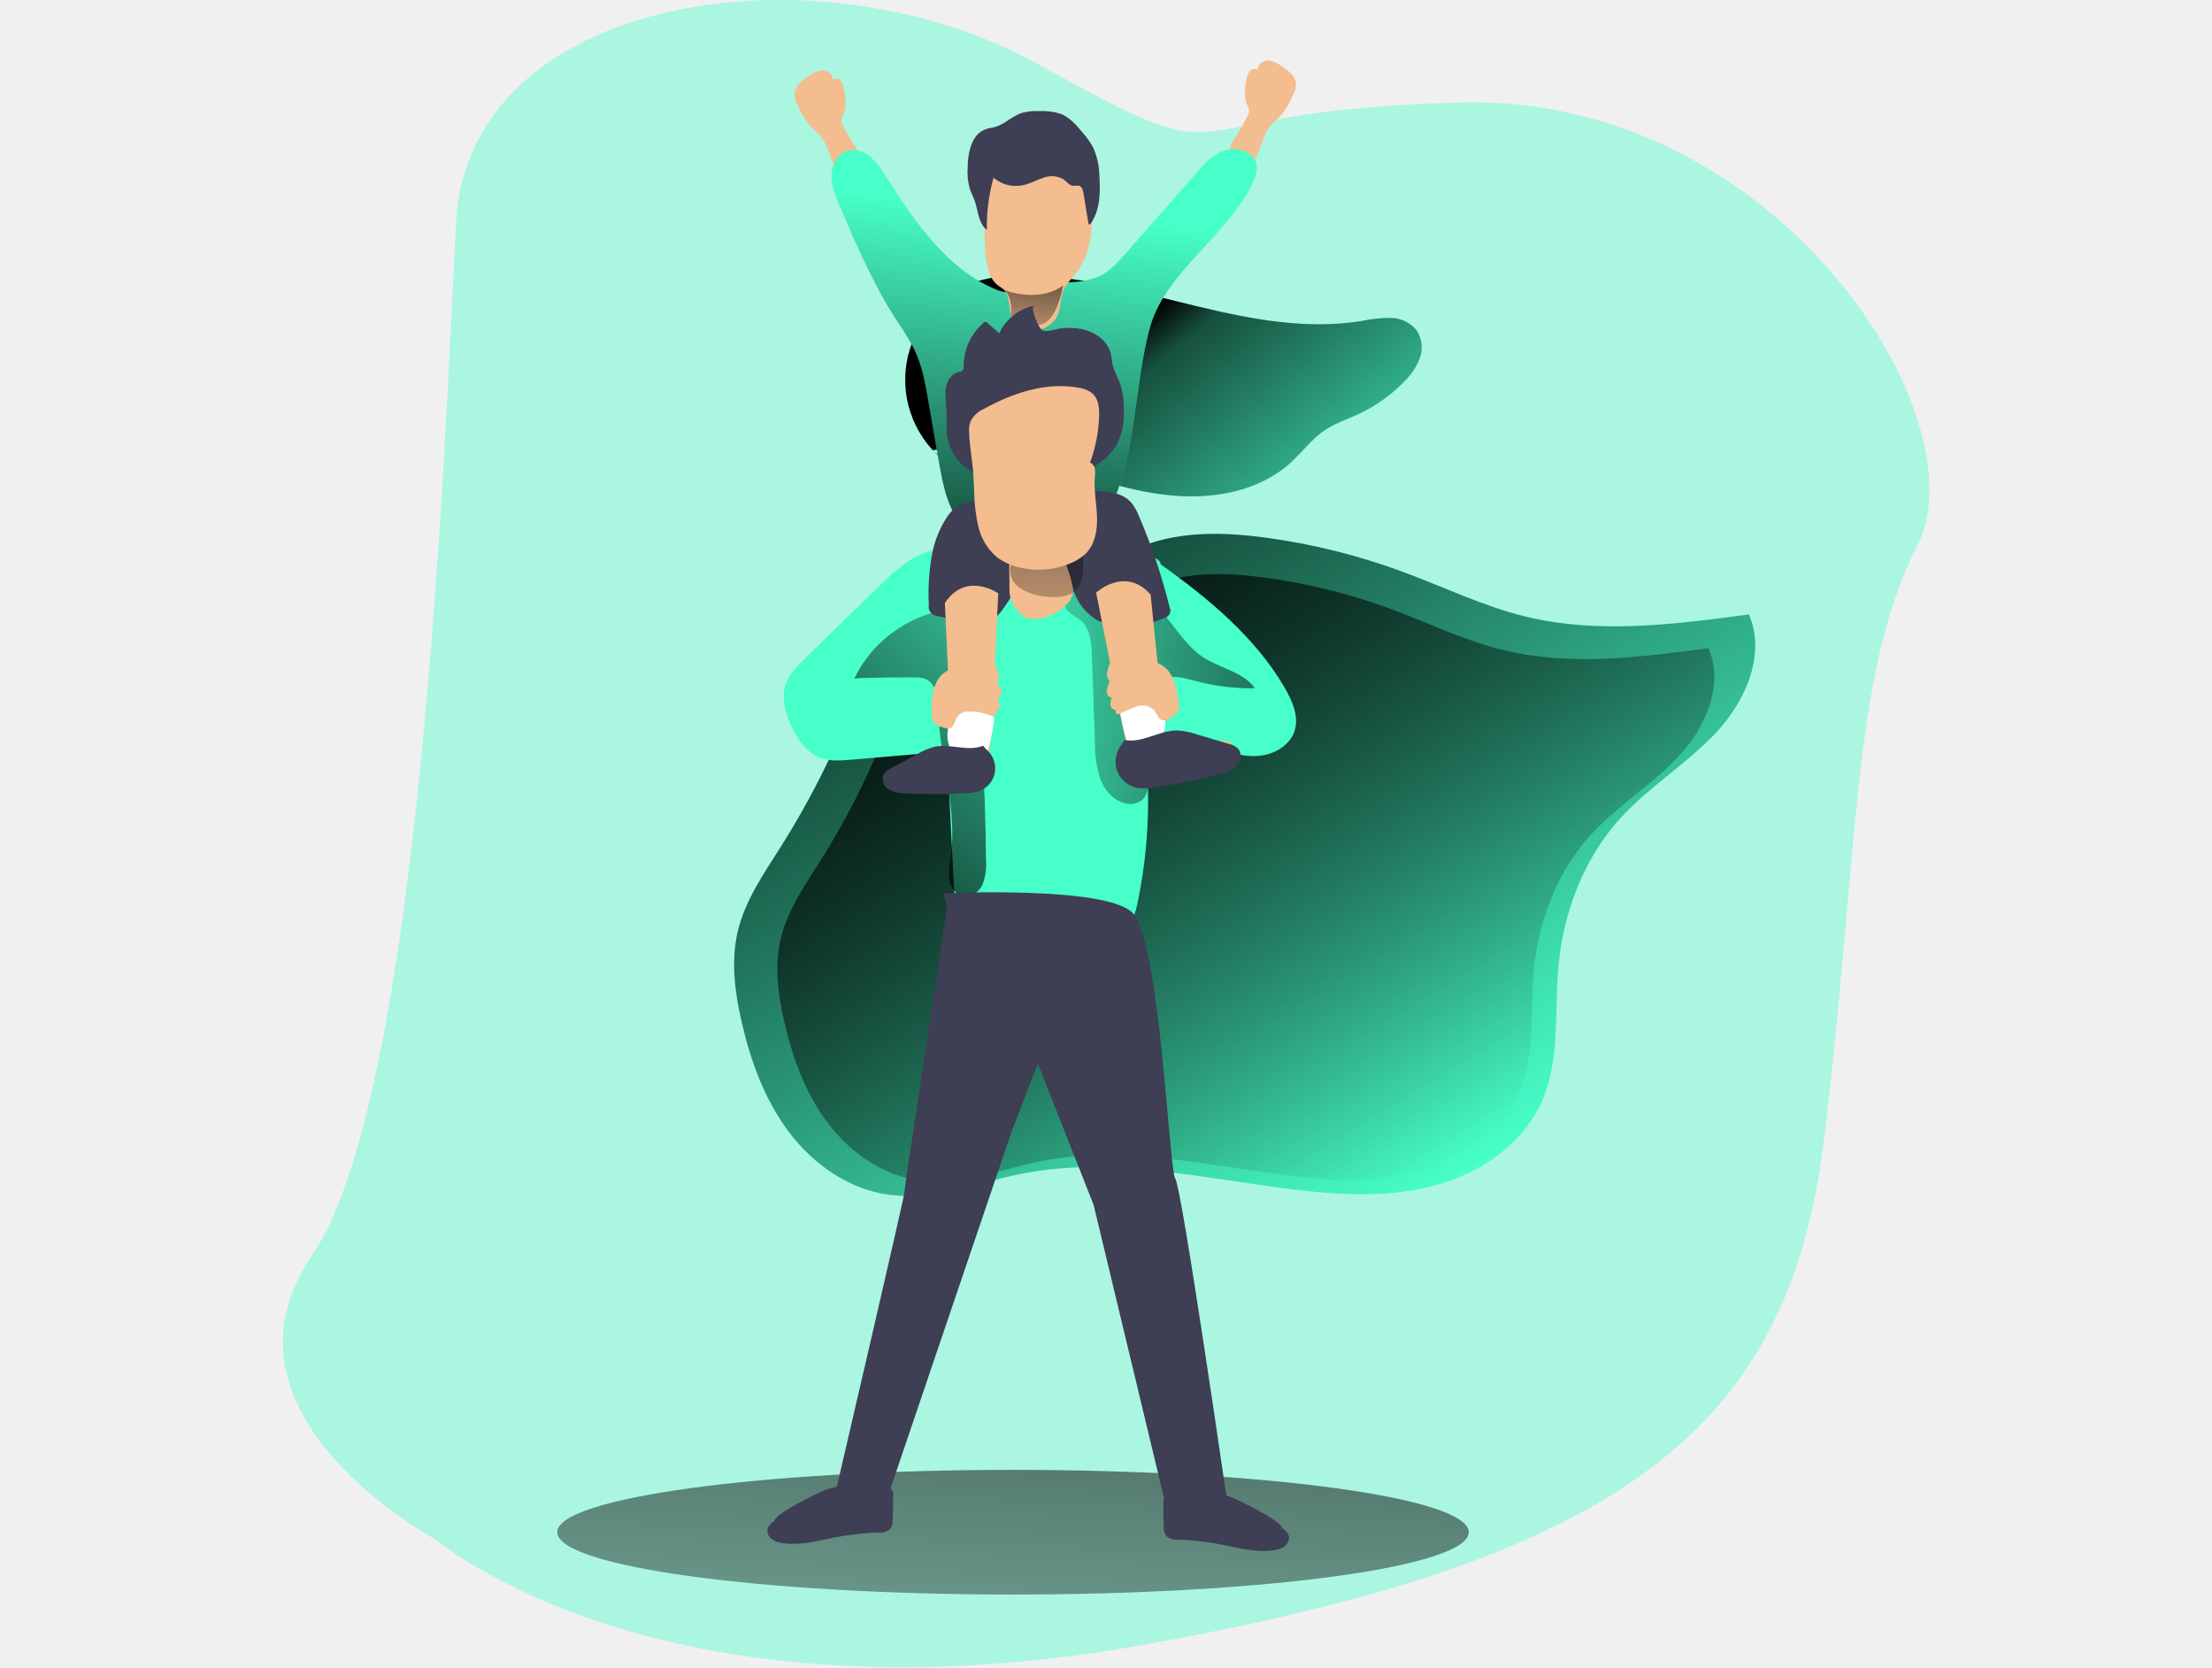
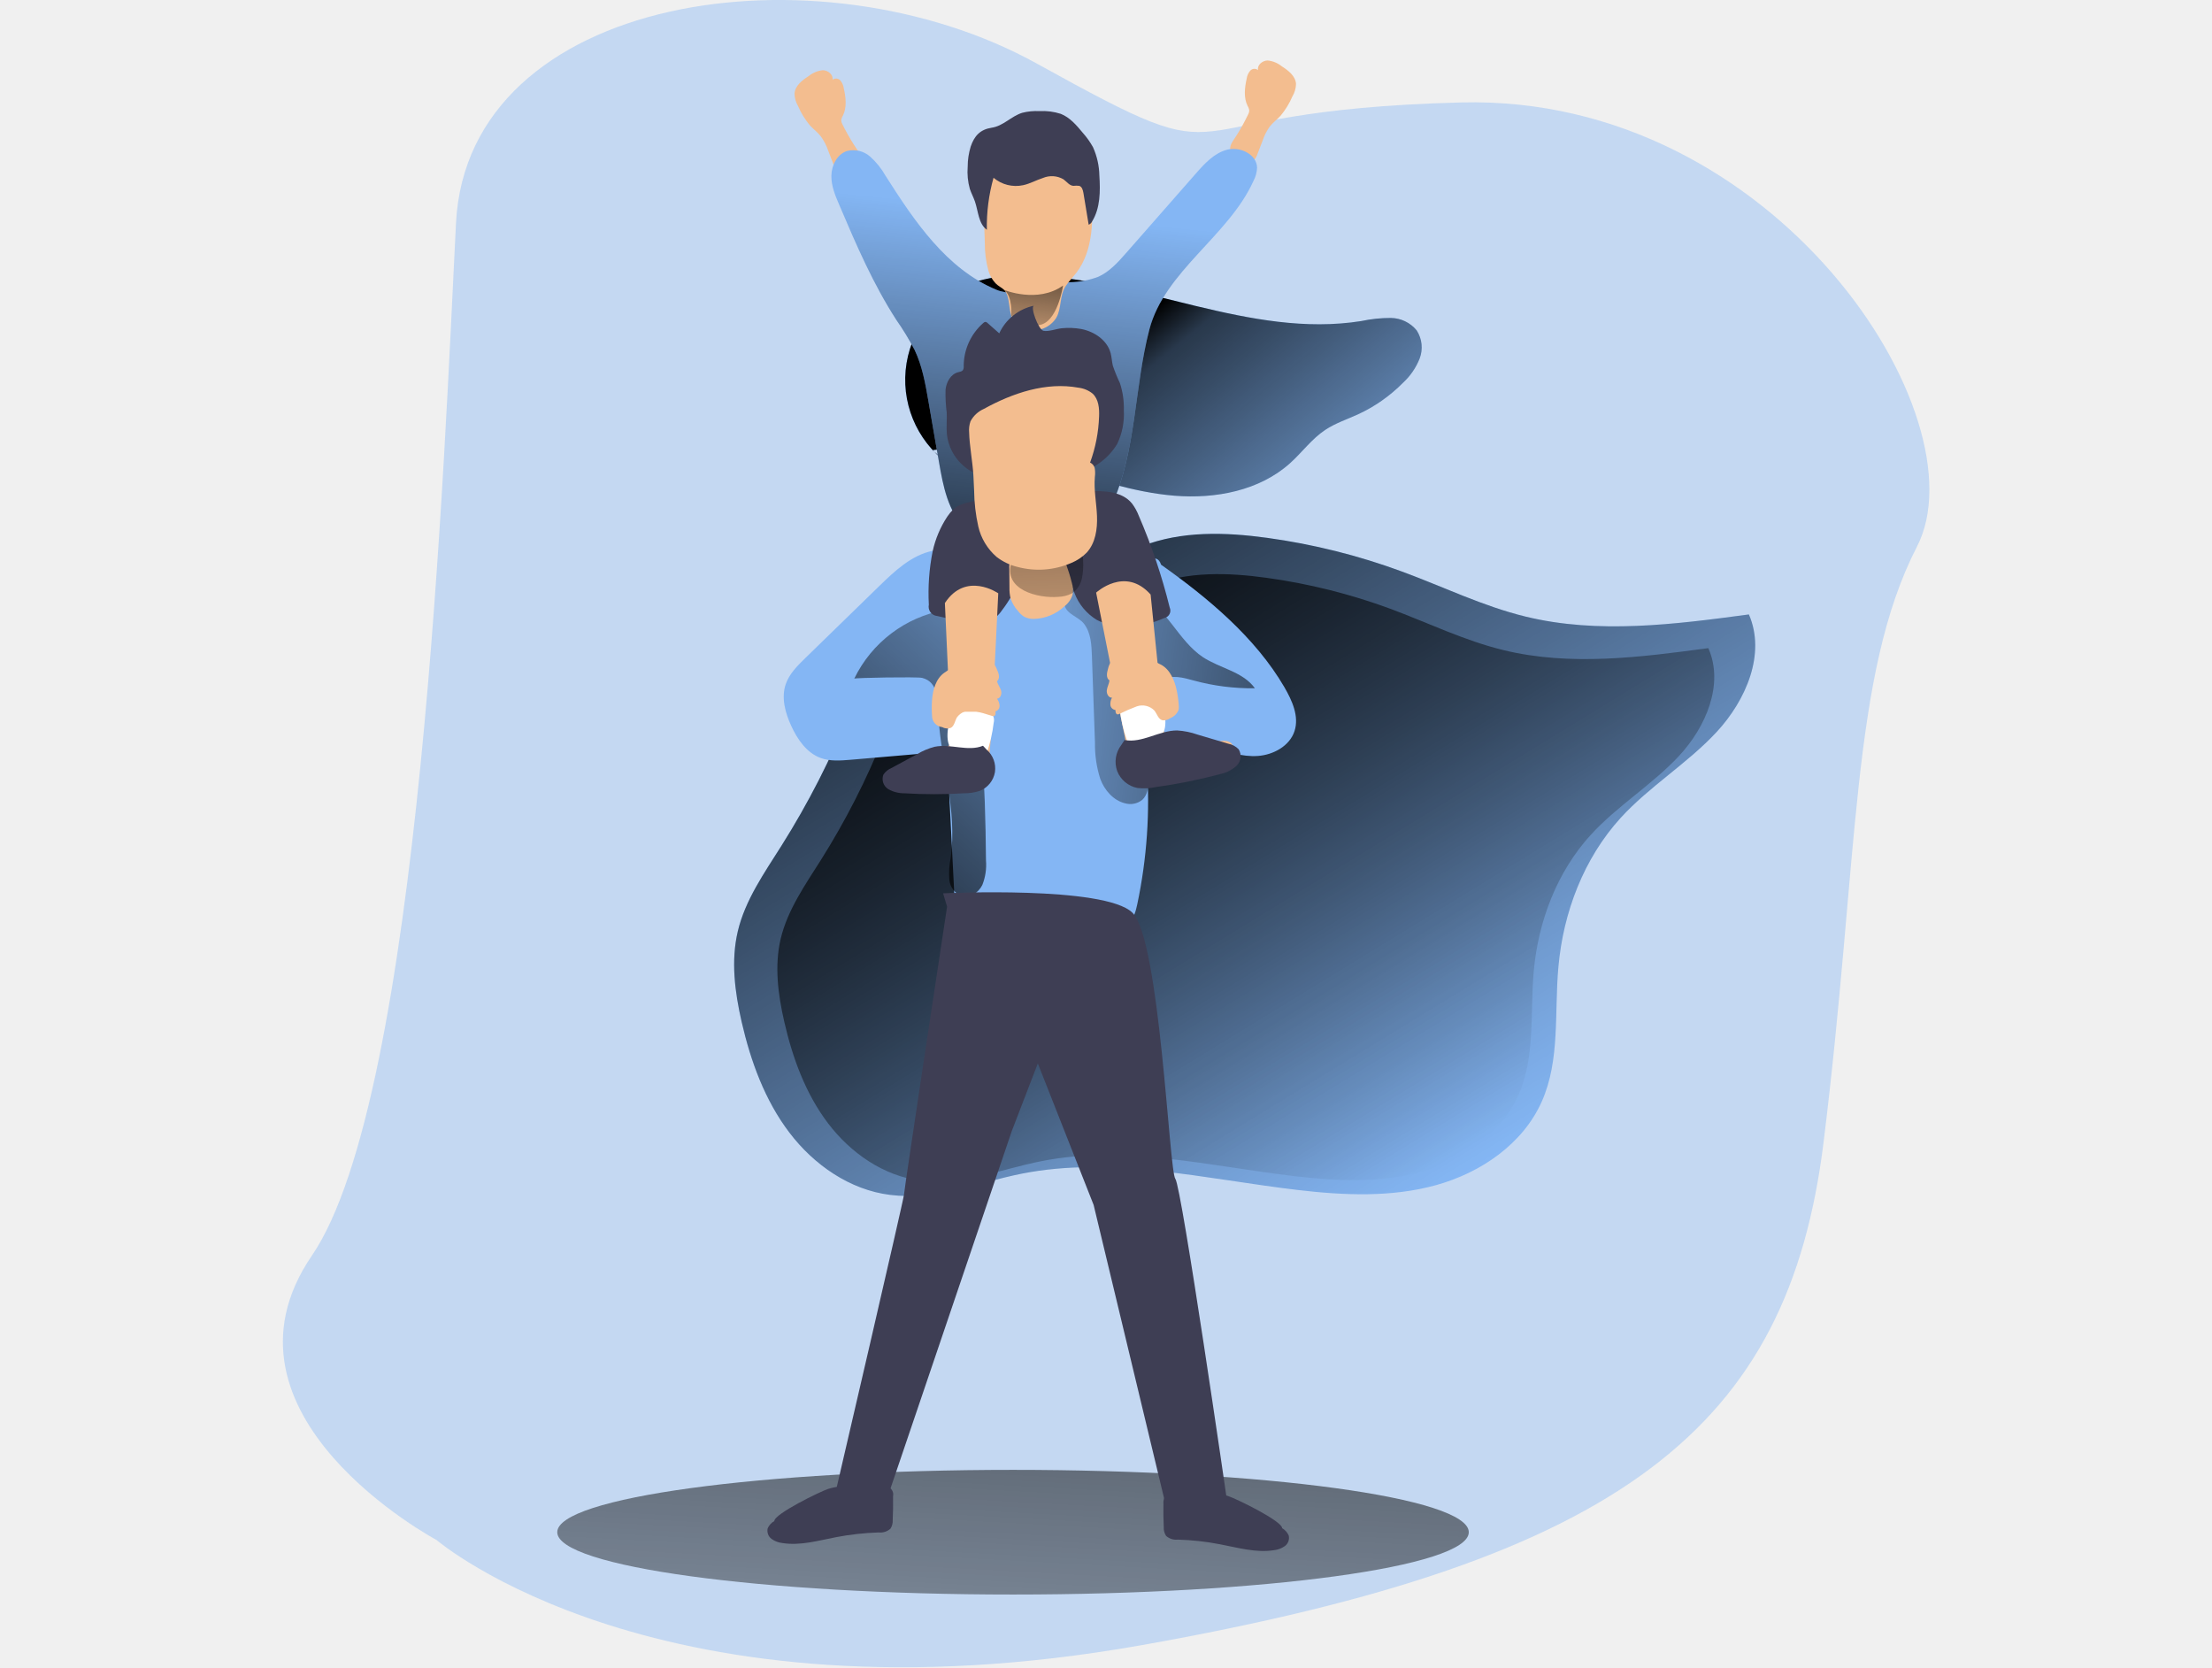
<svg xmlns="http://www.w3.org/2000/svg" xmlns:xlink="http://www.w3.org/1999/xlink" id="Layer_1" data-name="Layer 1" viewBox="0 0 396.98 402.01" width="406" height="306" class="illustration styles_illustrationTablet__1DWOa">
  <defs>
    <linearGradient id="linear-gradient" x1="182.23" y1="255.66" x2="168.14" y2="515.86" gradientUnits="userSpaceOnUse">
      <stop offset="0.01" />
      <stop offset="0.13" stop-opacity="0.69" />
      <stop offset="1" stop-opacity="0" />
    </linearGradient>
    <linearGradient id="linear-gradient-2" x1="208.21" y1="82.84" x2="264.57" y2="151.72" xlink:href="#linear-gradient" />
    <linearGradient id="linear-gradient-3" x1="186.16" y1="121.33" x2="288.31" y2="288.29" xlink:href="#linear-gradient" />
    <linearGradient id="linear-gradient-4" x1="190.66" y1="131.92" x2="284.4" y2="285.13" xlink:href="#linear-gradient" />
    <linearGradient id="linear-gradient-5" x1="275.65" y1="180.37" x2="161.52" y2="165.81" xlink:href="#linear-gradient" />
    <linearGradient id="linear-gradient-6" x1="133.61" y1="218.73" x2="213.76" y2="132" xlink:href="#linear-gradient" />
    <linearGradient id="linear-gradient-7" x1="178.67" y1="145.9" x2="188.06" y2="55.25" xlink:href="#linear-gradient" />
    <linearGradient id="linear-gradient-8" x1="187.89" y1="61.13" x2="184.29" y2="93.07" xlink:href="#linear-gradient" />
    <linearGradient id="linear-gradient-9" x1="187.96" y1="79.66" x2="190.82" y2="181.5" xlink:href="#linear-gradient" />
  </defs>
-   <path d="M42.55,375.16s53.54,46,170,25.36S368.49,347.92,377,279.35s6.57-112.72,22.54-143.72-33.81-109-109.9-107.08-49.78,19.72-102.39-9.4S50.06,2.25,47.24,57.67,38.79,268.08,12.49,306.59,42.55,375.16,42.55,375.16Z" transform="translate(-5.49 -3.85)" fill="#47ffc8" opacity="0.41" />
+   <path d="M42.55,375.16s53.54,46,170,25.36S368.49,347.92,377,279.35s6.57-112.72,22.54-143.72-33.81-109-109.9-107.08-49.78,19.72-102.39-9.4S50.06,2.25,47.24,57.67,38.79,268.08,12.49,306.59,42.55,375.16,42.55,375.16Z" transform="translate(-5.49 -3.85)" fill="#84b6f4" opacity="0.41" />
  <ellipse cx="176.07" cy="369.43" rx="109.9" ry="15.03" fill="url(#linear-gradient)" />
-   <path d="M165.78,115.57A24.95,24.95,0,0,1,173,71.64a38,38,0,0,1,12.25-1.38c27.16.62,53.46,15.28,80.29,11a33.46,33.46,0,0,1,7.1-.75,8.19,8.19,0,0,1,6.26,3,7.55,7.55,0,0,1,.71,6.8,15.92,15.92,0,0,1-4,5.82,37.07,37.07,0,0,1-10.88,7.63c-2.64,1.21-5.45,2.12-7.88,3.74-3.24,2.15-5.57,5.4-8.45,8-7.39,6.66-18,8.68-27.92,7.87s-19.42-4.13-29-7-19.47-5.19-29.35-4" transform="translate(-5.49 -3.85)" fill="#47ffc8" />
+   <path d="M165.78,115.57A24.95,24.95,0,0,1,173,71.64a38,38,0,0,1,12.25-1.38c27.16.62,53.46,15.28,80.29,11a33.46,33.46,0,0,1,7.1-.75,8.19,8.19,0,0,1,6.26,3,7.55,7.55,0,0,1,.71,6.8,15.92,15.92,0,0,1-4,5.82,37.07,37.07,0,0,1-10.88,7.63c-2.64,1.21-5.45,2.12-7.88,3.74-3.24,2.15-5.57,5.4-8.45,8-7.39,6.66-18,8.68-27.92,7.87s-19.42-4.13-29-7-19.47-5.19-29.35-4" transform="translate(-5.49 -3.85)" fill="#84b6f4" />
  <path d="M165.78,115.57A24.95,24.95,0,0,1,173,71.64a38,38,0,0,1,12.25-1.38c27.16.62,53.46,15.28,80.29,11a33.46,33.46,0,0,1,7.1-.75,8.19,8.19,0,0,1,6.26,3,7.55,7.55,0,0,1,.71,6.8,15.92,15.92,0,0,1-4,5.82,37.07,37.07,0,0,1-10.88,7.63c-2.64,1.21-5.45,2.12-7.88,3.74-3.24,2.15-5.57,5.4-8.45,8-7.39,6.66-18,8.68-27.92,7.87s-19.42-4.13-29-7-19.47-5.19-29.35-4" transform="translate(-5.49 -3.85)" fill="url(#linear-gradient-2)" />
-   <path d="M183.37,132.31c-10.69-1.49-21.09,5.25-27.47,13.95s-9.67,19.2-13.69,29.21a200.07,200.07,0,0,1-16.47,32.27c-4.14,6.57-8.75,13.08-10.54,20.63-1.7,7.16-.72,14.69.92,21.86,2.19,9.53,5.61,18.94,11.53,26.72s14.58,13.8,24.28,15c10.69,1.37,21.17-3,31.75-5.12,21.92-4.32,44.39,1.34,66.58,3.94,11.11,1.3,22.55,1.81,33.34-1.18s20.93-9.94,25.47-20.17c4.45-10,3-21.54,4-32.46,1.17-13.15,6.12-26.14,15-35.9,7-7.67,16.12-13.13,23.17-20.74S363.15,161.51,359,152c-17.89,2.4-36.27,4.78-53.8.53-10.3-2.5-19.9-7.21-29.84-10.87a154.67,154.67,0,0,0-32.53-8.13c-10.08-1.38-20.65-1.71-30.13,2-5.09,2-10.83.65-16.23-.18C192.2,134.73,187.6,132.91,183.37,132.31Z" transform="translate(-5.49 -3.85)" fill="#47ffc8" />
+   <path d="M183.37,132.31c-10.69-1.49-21.09,5.25-27.47,13.95s-9.67,19.2-13.69,29.21a200.07,200.07,0,0,1-16.47,32.27c-4.14,6.57-8.75,13.08-10.54,20.63-1.7,7.16-.72,14.69.92,21.86,2.19,9.53,5.61,18.94,11.53,26.72s14.58,13.8,24.28,15c10.69,1.37,21.17-3,31.75-5.12,21.92-4.32,44.39,1.34,66.58,3.94,11.11,1.3,22.55,1.81,33.34-1.18s20.93-9.94,25.47-20.17c4.45-10,3-21.54,4-32.46,1.17-13.15,6.12-26.14,15-35.9,7-7.67,16.12-13.13,23.17-20.74S363.15,161.51,359,152c-17.89,2.4-36.27,4.78-53.8.53-10.3-2.5-19.9-7.21-29.84-10.87a154.67,154.67,0,0,0-32.53-8.13c-10.08-1.38-20.65-1.71-30.13,2-5.09,2-10.83.65-16.23-.18C192.2,134.73,187.6,132.91,183.37,132.31Z" transform="translate(-5.49 -3.85)" fill="#84b6f4" />
  <path d="M183.37,132.31c-10.69-1.49-21.09,5.25-27.47,13.95s-9.67,19.2-13.69,29.21a200.07,200.07,0,0,1-16.47,32.27c-4.14,6.57-8.75,13.08-10.54,20.63-1.7,7.16-.72,14.69.92,21.86,2.19,9.53,5.61,18.94,11.53,26.72s14.58,13.8,24.28,15c10.69,1.37,21.17-3,31.75-5.12,21.92-4.32,44.39,1.34,66.58,3.94,11.11,1.3,22.55,1.81,33.34-1.18s20.93-9.94,25.47-20.17c4.45-10,3-21.54,4-32.46,1.17-13.15,6.12-26.14,15-35.9,7-7.67,16.12-13.13,23.17-20.74S363.15,161.51,359,152c-17.89,2.4-36.27,4.78-53.8.53-10.3-2.5-19.9-7.21-29.84-10.87a154.67,154.67,0,0,0-32.53-8.13c-10.08-1.38-20.65-1.71-30.13,2-5.09,2-10.83.65-16.23-.18C192.2,134.73,187.6,132.91,183.37,132.31Z" transform="translate(-5.49 -3.85)" fill="url(#linear-gradient-3)" />
  <path d="M188.1,142c-9.8-1.37-19.35,4.82-25.2,12.8s-8.88,17.62-12.56,26.8a184,184,0,0,1-15.12,29.62c-3.8,6-8,12-9.67,18.92-1.56,6.57-.66,13.48.85,20.06,2,8.74,5.15,17.38,10.58,24.52s13.38,12.67,22.27,13.8c9.82,1.26,19.43-2.78,29.14-4.7,20.11-4,40.73,1.23,61.09,3.62,10.2,1.19,20.7,1.66,30.6-1.08s19.2-9.13,23.37-18.52c4.08-9.2,2.78-19.76,3.67-29.78,1.07-12.07,5.61-24,13.77-32.94,6.41-7,14.78-12.05,21.26-19s10.92-17.3,7.07-26c-16.41,2.21-33.27,4.4-49.36.49-9.45-2.29-18.26-6.61-27.38-10a142.12,142.12,0,0,0-29.85-7.45c-9.25-1.27-18.95-1.57-27.64,1.85-4.67,1.83-9.94.6-14.9-.17C196.21,144.22,192,142.55,188.1,142Z" transform="translate(-5.49 -3.85)" fill="url(#linear-gradient-4)" />
-   <path d="M162.1,136.67c-5.07,1.08-9.07,4.86-12.78,8.47l-17.85,17.38c-1.91,1.86-3.88,3.81-4.73,6.33-1.1,3.27-.1,6.87,1.33,10,1.51,3.29,3.74,6.54,7.14,7.77,2.27.82,4.77.62,7.17.42l23.27-2,1.87,36.71a4.81,4.81,0,0,0,1,3.21,4.64,4.64,0,0,0,2.2,1,85.47,85.47,0,0,0,34.8,1.85,7.78,7.78,0,0,0,3.84-1.35c1.34-1.11,1.81-2.93,2.17-4.63a120.61,120.61,0,0,0,2.3-33.48c4.93,6.23,8.24-7.27,15.68-4.54,3.57,1.31,7.28,2.57,11.07,2.31s7.7-2.43,8.86-6-.59-7.38-2.47-10.62C240,157.55,228.56,148,217.26,140c-1.06-3.32-4.12-.11-7.51-.93-1.14-.28-3.84,4.14-5,4.07-2-.14,2,3.89,0,3.75C192.53,138.5,176.6,133.6,162.1,136.67Z" transform="translate(-5.49 -3.85)" fill="#47ffc8" />
+   <path d="M162.1,136.67c-5.07,1.08-9.07,4.86-12.78,8.47l-17.85,17.38c-1.91,1.86-3.88,3.81-4.73,6.33-1.1,3.27-.1,6.87,1.33,10,1.51,3.29,3.74,6.54,7.14,7.77,2.27.82,4.77.62,7.17.42l23.27-2,1.87,36.71a4.81,4.81,0,0,0,1,3.21,4.64,4.64,0,0,0,2.2,1,85.47,85.47,0,0,0,34.8,1.85,7.78,7.78,0,0,0,3.84-1.35c1.34-1.11,1.81-2.93,2.17-4.63a120.61,120.61,0,0,0,2.3-33.48c4.93,6.23,8.24-7.27,15.68-4.54,3.57,1.31,7.28,2.57,11.07,2.31s7.7-2.43,8.86-6-.59-7.38-2.47-10.62C240,157.55,228.56,148,217.26,140c-1.06-3.32-4.12-.11-7.51-.93-1.14-.28-3.84,4.14-5,4.07-2-.14,2,3.89,0,3.75C192.53,138.5,176.6,133.6,162.1,136.67Z" transform="translate(-5.49 -3.85)" fill="#84b6f4" />
  <path d="M200.58,161.93q.38,10.5.74,21a27.31,27.31,0,0,0,1.27,8.69c1,2.75,3.19,5.25,6,5.92a4.61,4.61,0,0,0,4.15-.85c1.17-1.08,1.44-2.79,1.55-4.37.47-6.41-.5-12.91.61-19.23.35-2,1-4.17,2.76-5.27,2.17-1.39,5-.57,7.48.11a53.14,53.14,0,0,0,14.74,1.87c-2.83-4-8.43-4.8-12.54-7.51-6-4-8.71-12-15.26-15a24.16,24.16,0,0,0-6.24-1.6c-2.84-.46-13.22-1.62-11.83,4.15.52,2.14,3.43,2.75,4.68,4.43C200.36,156.46,200.48,159.33,200.58,161.93Z" transform="translate(-5.49 -3.85)" fill="url(#linear-gradient-5)" />
  <path d="M143.28,167.47a30.14,30.14,0,0,1,21.84-16.54,5.09,5.09,0,0,1,3.41.29c1.36.79,1.78,2.52,2.06,4.07,3.3,18.47,4.31,37.27,4.45,56a13.18,13.18,0,0,1-.88,5.93c-.89,1.81-2.93,3.23-4.88,2.72a4.67,4.67,0,0,1-3.08-4,18.43,18.43,0,0,1,.34-5.28c1.6-11.59-2.35-23-3-34.47-.19-3.34.14-7.87-3.9-8.9C158.36,167,143.37,167.27,143.28,167.47Z" transform="translate(-5.49 -3.85)" fill="url(#linear-gradient-6)" />
  <path d="M238.24,31.47a2.15,2.15,0,0,0,.29-.94,2.79,2.79,0,0,0-.4-1.13c-1-2-.71-4.42-.22-6.62a3.68,3.68,0,0,1,.85-1.89,1.37,1.37,0,0,1,1.88-.14c-.25-1.23,1.07-2.31,2.32-2.32a6.46,6.46,0,0,1,3.41,1.41c1.58,1,3.32,2.36,3.43,4.25a6.09,6.09,0,0,1-.87,3,18.6,18.6,0,0,1-2.86,4.67c-.84.91-1.87,1.66-2.64,2.65a13.1,13.1,0,0,0-1.73,3.47l-1.16,3a4.38,4.38,0,0,1-.88,1.6c-1.81,1.77-5.48-.35-5.74-2.58-.14-1.27,1-2.47,1.59-3.47A49.81,49.81,0,0,0,238.24,31.47Z" transform="translate(-5.49 -3.85)" fill="#f3bd8f" />
  <path d="M140.42,33.82a2.13,2.13,0,0,1-.28-.94,2.72,2.72,0,0,1,.39-1.13c1-2,.72-4.42.22-6.62a3.67,3.67,0,0,0-.84-1.89,1.38,1.38,0,0,0-1.88-.15c.24-1.22-1.08-2.3-2.33-2.31a6.41,6.41,0,0,0-3.41,1.41c-1.57,1-3.31,2.36-3.42,4.24a6.14,6.14,0,0,0,.86,3,18.65,18.65,0,0,0,2.86,4.66c.85.92,1.88,1.67,2.64,2.66A12.81,12.81,0,0,1,137,40.19l1.16,3a4.26,4.26,0,0,0,.89,1.6c1.8,1.77,5.48-.35,5.73-2.58.15-1.28-1-2.47-1.59-3.47A53.17,53.17,0,0,1,140.42,33.82Z" transform="translate(-5.49 -3.85)" fill="#f3bd8f" />
-   <path d="M177.51,73.69c-12-5-19.71-16.5-26.68-27.44a18.05,18.05,0,0,0-3.72-4.64,6.16,6.16,0,0,0-5.57-1.36c-2.4.78-3.75,3.46-3.78,6s1,4.92,2,7.23c4,9.42,8.1,18.89,13.66,27.5a65.7,65.7,0,0,1,4.42,7.26c1.81,3.82,2.57,8,3.3,12.23q1.3,7.41,2.57,14.83c1,5.73,2.15,11.88,6.34,15.91,4.94,4.75,12.52,5.1,19.38,5a20.42,20.42,0,0,0,7.9-1.17c3.85-1.67,6.33-5.46,8-9.28,6-13.23,5.44-28.42,9.11-42.46s19.07-22.53,25.07-35.76a7.61,7.61,0,0,0,.9-3.23c-.05-3.23-4.06-5.17-7.18-4.38s-5.46,3.34-7.59,5.77L208.78,64.91c-1.94,2.21-4,4.48-6.65,5.67a20.37,20.37,0,0,1-6.9,1.32C189.41,72.33,182.9,75.94,177.51,73.69Z" transform="translate(-5.49 -3.85)" fill="#47ffc8" />
+   <path d="M177.51,73.69c-12-5-19.71-16.5-26.68-27.44a18.05,18.05,0,0,0-3.72-4.64,6.16,6.16,0,0,0-5.57-1.36c-2.4.78-3.75,3.46-3.78,6s1,4.92,2,7.23c4,9.42,8.1,18.89,13.66,27.5a65.7,65.7,0,0,1,4.42,7.26c1.81,3.82,2.57,8,3.3,12.23q1.3,7.41,2.57,14.83c1,5.73,2.15,11.88,6.34,15.91,4.94,4.75,12.52,5.1,19.38,5a20.42,20.42,0,0,0,7.9-1.17c3.85-1.67,6.33-5.46,8-9.28,6-13.23,5.44-28.42,9.11-42.46s19.07-22.53,25.07-35.76a7.61,7.61,0,0,0,.9-3.23c-.05-3.23-4.06-5.17-7.18-4.38s-5.46,3.34-7.59,5.77L208.78,64.91c-1.94,2.21-4,4.48-6.65,5.67a20.37,20.37,0,0,1-6.9,1.32C189.41,72.33,182.9,75.94,177.51,73.69Z" transform="translate(-5.49 -3.85)" fill="#84b6f4" />
  <path d="M177.51,73.69c-12-5-19.71-16.5-26.68-27.44a18.05,18.05,0,0,0-3.72-4.64,6.16,6.16,0,0,0-5.57-1.36c-2.4.78-3.75,3.46-3.78,6s1,4.92,2,7.23c4,9.42,8.1,18.89,13.66,27.5a65.7,65.7,0,0,1,4.42,7.26c1.81,3.82,2.57,8,3.3,12.23q1.3,7.41,2.57,14.83c1,5.73,2.15,11.88,6.34,15.91,4.94,4.75,12.52,5.1,19.38,5a20.42,20.42,0,0,0,7.9-1.17c3.85-1.67,6.33-5.46,8-9.28,6-13.23,5.44-28.42,9.11-42.46s19.07-22.53,25.07-35.76a7.61,7.61,0,0,0,.9-3.23c-.05-3.23-4.06-5.17-7.18-4.38s-5.46,3.34-7.59,5.77L208.78,64.91c-1.94,2.21-4,4.48-6.65,5.67a20.37,20.37,0,0,1-6.9,1.32C189.41,72.33,182.9,75.94,177.51,73.69Z" transform="translate(-5.49 -3.85)" fill="url(#linear-gradient-7)" />
  <path d="M179.43,73.76a2.13,2.13,0,0,1,.43.59c1.16,2.2.49,5,2,7.07A5.27,5.27,0,0,0,185,83.31a6.47,6.47,0,0,0,7-2.85c1.32-2.36.73-5.27,2.23-7.58.76-1.17,1.75-2.16,2.6-3.26,4.17-5.4,4.16-13.3,3.53-19.77-.38-3.83-1.59-8-4.61-10.34s-7.07-2.62-10.82-2.15a13.3,13.3,0,0,0-4.44,1.2A11.3,11.3,0,0,0,175.08,46a33.57,33.57,0,0,0-.56,9.45l.24,6.89a24.79,24.79,0,0,0,.88,6.82,7.48,7.48,0,0,0,1.71,3C178,72.85,178.83,73.17,179.43,73.76Z" transform="translate(-5.49 -3.85)" fill="#f3bd8f" />
  <path d="M171.35,39.2a16.65,16.65,0,0,0-.72,4.82,15.26,15.26,0,0,0,.52,5.39c.34,1,.87,2,1.22,3,.82,2.39.84,5.36,2.88,6.85a43.3,43.3,0,0,1,1.61-12.55A8.34,8.34,0,0,0,184,48.5c1.67-.36,3.18-1.23,4.8-1.75a5.54,5.54,0,0,1,4.92.33c.79.57,1.42,1.51,2.39,1.58a5.69,5.69,0,0,1,1.43,0c.66.23.87,1,1,1.74l1.26,7.63a1.54,1.54,0,0,0,.82-.77c2-3.25,2-7.3,1.76-11.11a17.51,17.51,0,0,0-1.54-6.83,19.58,19.58,0,0,0-2.45-3.44c-1.51-1.82-3.11-3.71-5.31-4.58a14.16,14.16,0,0,0-5.15-.66,13.79,13.79,0,0,0-4.16.41c-2.7.85-4.53,3.18-7.39,3.6C173.67,35.07,172.23,36.59,171.35,39.2Z" transform="translate(-5.49 -3.85)" fill="#3e3e54" />
  <path d="M179.43,73.76s8.09,3.32,14.19-1.06c0,0-1.33,9.23-6,9.55s-6.49-2.35-6.49-2.35S181.51,75.32,179.43,73.76Z" transform="translate(-5.49 -3.85)" fill="url(#linear-gradient-8)" />
  <path d="M162.18,136.78a51.38,51.38,0,0,0-.92,12.87,2.25,2.25,0,0,0,2,2.72,48.94,48.94,0,0,0,9.7,1.49,7.45,7.45,0,0,0,2.9-.26,7.11,7.11,0,0,0,3-2.55,30.42,30.42,0,0,0,4.13-7.22c.49-1.21,1-2.59,2.25-3a4.38,4.38,0,0,1,1.65-.16c2.89.11,6.17.41,7.91,2.71a14.24,14.24,0,0,1,1.57,3.43,12.92,12.92,0,0,0,5.4,6.51,14.74,14.74,0,0,0,8.51,1.54,23.42,23.42,0,0,0,7.75-2,1.81,1.81,0,0,0,1.31-2.53,140.5,140.5,0,0,0-7.47-22.16,12.15,12.15,0,0,0-1.61-2.91c-2.42-3-6.81-3.1-10.62-3-6.09.16-12.19.32-18.26,1a89.63,89.63,0,0,0-9.36,1.44c-3.1.65-4.52,1.08-6.33,3.74A24.86,24.86,0,0,0,162.18,136.78Z" transform="translate(-5.49 -3.85)" fill="#3e3e54" />
  <path d="M180.7,145.49a10,10,0,0,0,.28,2.68,8.54,8.54,0,0,0,1.78,3,5.77,5.77,0,0,0,1.44,1.35,4.77,4.77,0,0,0,2.35.56A11.24,11.24,0,0,0,194,150a5.61,5.61,0,0,0,1.93-2.8,6.06,6.06,0,0,0-.18-2.8c-.39-1.64-.94-3.23-1.49-4.82a2.51,2.51,0,0,0-.44-.86,2.47,2.47,0,0,0-1.92-.56q-3.84,0-7.67.36a9.06,9.06,0,0,0-2.88.43c-.83.41-.7,1.27-.69,2.08C180.66,142.54,180.68,144,180.7,145.49Z" transform="translate(-5.49 -3.85)" fill="#f3bd8f" />
  <path d="M192.44,147.76a7.77,7.77,0,0,0,3.23-.79,5.57,5.57,0,0,0,2.48-3.57,16.58,16.58,0,0,0,.31-4.45,2.63,2.63,0,0,0-.3-1.41,2.52,2.52,0,0,0-1.21-.82c-4.27-1.72-13.75-3.34-15.72,2.62C179,146.12,187.7,148.16,192.44,147.76Z" transform="translate(-5.49 -3.85)" fill="url(#linear-gradient-9)" />
  <path d="M186.63,77.55a11.92,11.92,0,0,0-8.39,6.67l-2.85-2.51a.78.78,0,0,0-.46-.25.8.8,0,0,0-.52.25,13.81,13.81,0,0,0-4.74,10.43,1.55,1.55,0,0,1-.18.93c-.25.37-.76.43-1.2.54-1.77.47-2.82,2.38-3,4.21a35,35,0,0,0,.28,5.5c.09,1.77-.13,3.54.05,5.3a11.84,11.84,0,0,0,6.95,9.43c3.4,1.46,7.28,1.21,10.93.61s7.29-1.54,11-1.36a14.47,14.47,0,0,0,4.83-.1,8.78,8.78,0,0,0,2.51-1.33,15.4,15.4,0,0,0,4.85-5,16.66,16.66,0,0,0,1.59-8.08,19.14,19.14,0,0,0-.94-6.56A38.77,38.77,0,0,1,205.62,92c-.23-1-.26-2-.52-3-.83-3.13-3.95-5.23-7.13-5.83a17.14,17.14,0,0,0-4.58-.18c-1.27.1-3.26.88-4.49.62S185.61,77.75,186.63,77.55Z" transform="translate(-5.49 -3.85)" fill="#3e3e54" />
  <path d="M172,118.36l.18,3.77a41.73,41.73,0,0,0,1,8.64,13.79,13.79,0,0,0,4.41,7.35,13.33,13.33,0,0,0,5,2.41,19.77,19.77,0,0,0,13-.94,11,11,0,0,0,3.72-2.48c2.13-2.31,2.62-5.69,2.5-8.82s-.78-6.26-.52-9.39a7.3,7.3,0,0,0,0-2,1.91,1.91,0,0,0-1.15-1.51,35.8,35.8,0,0,0,2.17-11.08c.09-2-.1-4.2-1.56-5.56a6.69,6.69,0,0,0-3.39-1.42c-7.82-1.44-15.86,1.27-22.83,5.11a6.69,6.69,0,0,0-3.23,3,6.42,6.42,0,0,0-.32,2.69C171.05,111.24,171.81,115.22,172,118.36Z" transform="translate(-5.49 -3.85)" fill="#f3bd8f" />
  <path d="M165.13,149.25l.72,15.8.57,12.58c0,.9.09,1.81.13,2.71s.37,1.82-.05,2.63c-1.11,2.1-3.94,3.22-6,4.08a31.72,31.72,0,0,1-6.54,2.22,5.93,5.93,0,0,0-1.49.38,1.6,1.6,0,0,0-1,1.13,1.84,1.84,0,0,0,.67,1.54,6,6,0,0,0,4.61,1.33,45.06,45.06,0,0,0,4.85-.93c4.11-.76,8.49-.16,12.39-1.67a2.51,2.51,0,0,0,1.39-1,2.92,2.92,0,0,0,.26-1.21c.21-3.43.62-6.8.79-10.27l1-19.89L178,146.9S170.22,141.5,165.13,149.25Z" transform="translate(-5.49 -3.85)" fill="#f3bd8f" />
  <path d="M214.74,147.2l1.59,15.7,1.23,12.18c.15,1.48-.09,3.95.45,5.29.79,1.93,4,2.64,5.89,2.83a24.91,24.91,0,0,0,6.88-.54c1.14-.21,2.44-.4,3.34.32a2.72,2.72,0,0,1,.11,3.64,7.23,7.23,0,0,1-3.39,2.07,55.18,55.18,0,0,1-11.61,2.85,15.8,15.8,0,0,1-5.27,0,6.51,6.51,0,0,1-4.3-2.82c-1.2-2-.66-4.22-1-6.39-.17-1.15-.46-2.3-.68-3.44l-6.38-32.15S208.58,140.27,214.74,147.2Z" transform="translate(-5.49 -3.85)" fill="#f3bd8f" />
  <path d="M216.26,172.47a3.15,3.15,0,0,0-1.4-.21h-5.37a2.59,2.59,0,0,0-1.73.43,2.49,2.49,0,0,0-.47,2.19,34.35,34.35,0,0,0,1.7,7.36,1.13,1.13,0,0,0,.37.59c1.11.72,4.33-.24,5.52-.59a5,5,0,0,0,2.85-1.68C218.91,178.83,218.2,173.41,216.26,172.47Z" transform="translate(-5.49 -3.85)" fill="#fff" />
  <path d="M167.83,175.67a3.19,3.19,0,0,1,1.41-.21h5.43a2.62,2.62,0,0,1,1.75.43,2.53,2.53,0,0,1,.48,2.22,35.19,35.19,0,0,1-1.72,7.45,1.15,1.15,0,0,1-.38.6c-1.11.72-4.38-.25-5.58-.61a5,5,0,0,1-2.88-1.69C165.14,182.1,165.86,176.63,167.83,175.67Z" transform="translate(-5.49 -3.85)" fill="#fff" />
  <path d="M173.3,162.61a4.3,4.3,0,0,1,2.39.19,4.86,4.86,0,0,1,2,2.48c.44.92.81,2.16,0,2.83.21.8.77,1.48,1,2.28s-.18,1.89-1,1.92a3,3,0,0,1,.63,1.71,1.37,1.37,0,0,1-1,1.35c.09.43.07,1-.35,1.12a.81.81,0,0,1-.38,0,44.07,44.07,0,0,0-4.46-1.24,4.05,4.05,0,0,0-4.09,1.56c-.52.89-.63,2.17-1.58,2.58a2.61,2.61,0,0,1-2-.23,2.71,2.71,0,0,1-2.43-2.74,26.63,26.63,0,0,1,0-3.79c.18-2.36.91-5.17,3-6.6A19.39,19.39,0,0,1,173.3,162.61Z" transform="translate(-5.49 -3.85)" fill="#f3bd8f" />
  <path d="M208.48,161.84a4.24,4.24,0,0,0-2.35.52,4.85,4.85,0,0,0-1.66,2.73c-.31,1-.51,2.26.35,2.82-.1.82-.56,1.57-.65,2.39s.43,1.84,1.26,1.76a3,3,0,0,0-.39,1.78,1.38,1.38,0,0,0,1.22,1.2c0,.43.07,1,.5,1.06a1,1,0,0,0,.37-.08,43,43,0,0,1,4.25-1.85,4.07,4.07,0,0,1,4.27,1c.64.81.92,2.06,1.92,2.34a2.61,2.61,0,0,0,1.9-.5,3.65,3.65,0,0,0,2-1.95,3.44,3.44,0,0,0,.06-1.11,26.23,26.23,0,0,0-.52-3.75c-.5-2.31-1.61-5-3.83-6.12A19.35,19.35,0,0,0,208.48,161.84Z" transform="translate(-5.49 -3.85)" fill="#f3bd8f" />
  <path d="M165.66,222.46s-10.39,68.47-10.39,69.41S139,362.64,139,362.64l12.84.62,29.43-86.73,6.27-16.28L201,294.38l17.22,71.7h15s-11-76.09-12.52-78S217,230.5,210.37,223.93s-45.67-4.69-45.67-4.69Z" transform="translate(-5.49 -3.85)" fill="#3e3e54" />
  <path d="M124,370.59a3.8,3.8,0,0,0-1.6,1.75,2.49,2.49,0,0,0,.93,2.56,5.54,5.54,0,0,0,2.66,1c4.32.67,8.68-.61,13-1.44a65.27,65.27,0,0,1,10.15-1.12,3.7,3.7,0,0,0,2.86-.9,3.46,3.46,0,0,0,.55-2.08c.09-1.91.11-3.83.08-5.74a2,2,0,0,0-2.59-2.32c-4.14,0-9-.74-13.05.54C135.12,363.44,124,368.86,124,370.59Z" transform="translate(-5.49 -3.85)" fill="#3e3e54" />
  <path d="M246.45,372.31a3.8,3.8,0,0,1,1.59,1.76,2.47,2.47,0,0,1-.92,2.55,5.54,5.54,0,0,1-2.66,1c-4.33.67-8.68-.61-13-1.43a62.81,62.81,0,0,0-10.14-1.12,3.66,3.66,0,0,1-2.86-.91,3.45,3.45,0,0,1-.55-2.08c-.09-1.91-.12-3.83-.08-5.74a2.64,2.64,0,0,1,.41-1.67,2.71,2.71,0,0,1,2.18-.65c4.14,0,9-.73,13,.54C235.34,365.17,246.45,370.58,246.45,372.31Z" transform="translate(-5.49 -3.85)" fill="#3e3e54" />
  <path d="M174.32,183.66c-3.63,1.48-7.8-.55-11.64.24a16.14,16.14,0,0,0-4.21,1.76L152.3,189a4.31,4.31,0,0,0-2,1.63,2.9,2.9,0,0,0,1.18,3.49,7.73,7.73,0,0,0,3.85,1,119.45,119.45,0,0,0,14.41,0,11.76,11.76,0,0,0,3.88-.61,5.94,5.94,0,0,0,3.58-4.49,6,6,0,0,0-2-5.42Z" transform="translate(-5.49 -3.85)" fill="#3e3e54" />
  <path d="M208.46,182.28c4.25.8,8.33-2.32,12.66-2.31a17.9,17.9,0,0,1,4.94,1l7.42,2.2a4.67,4.67,0,0,1,2.48,1.33,3.19,3.19,0,0,1-.51,4,8.55,8.55,0,0,1-3.94,2,131.26,131.26,0,0,1-15.62,3.14,12.89,12.89,0,0,1-4.33.2,6.59,6.59,0,0,1-4.88-4.07,6.65,6.65,0,0,1,1-6.31Z" transform="translate(-5.49 -3.85)" fill="#3e3e54" />
</svg>
